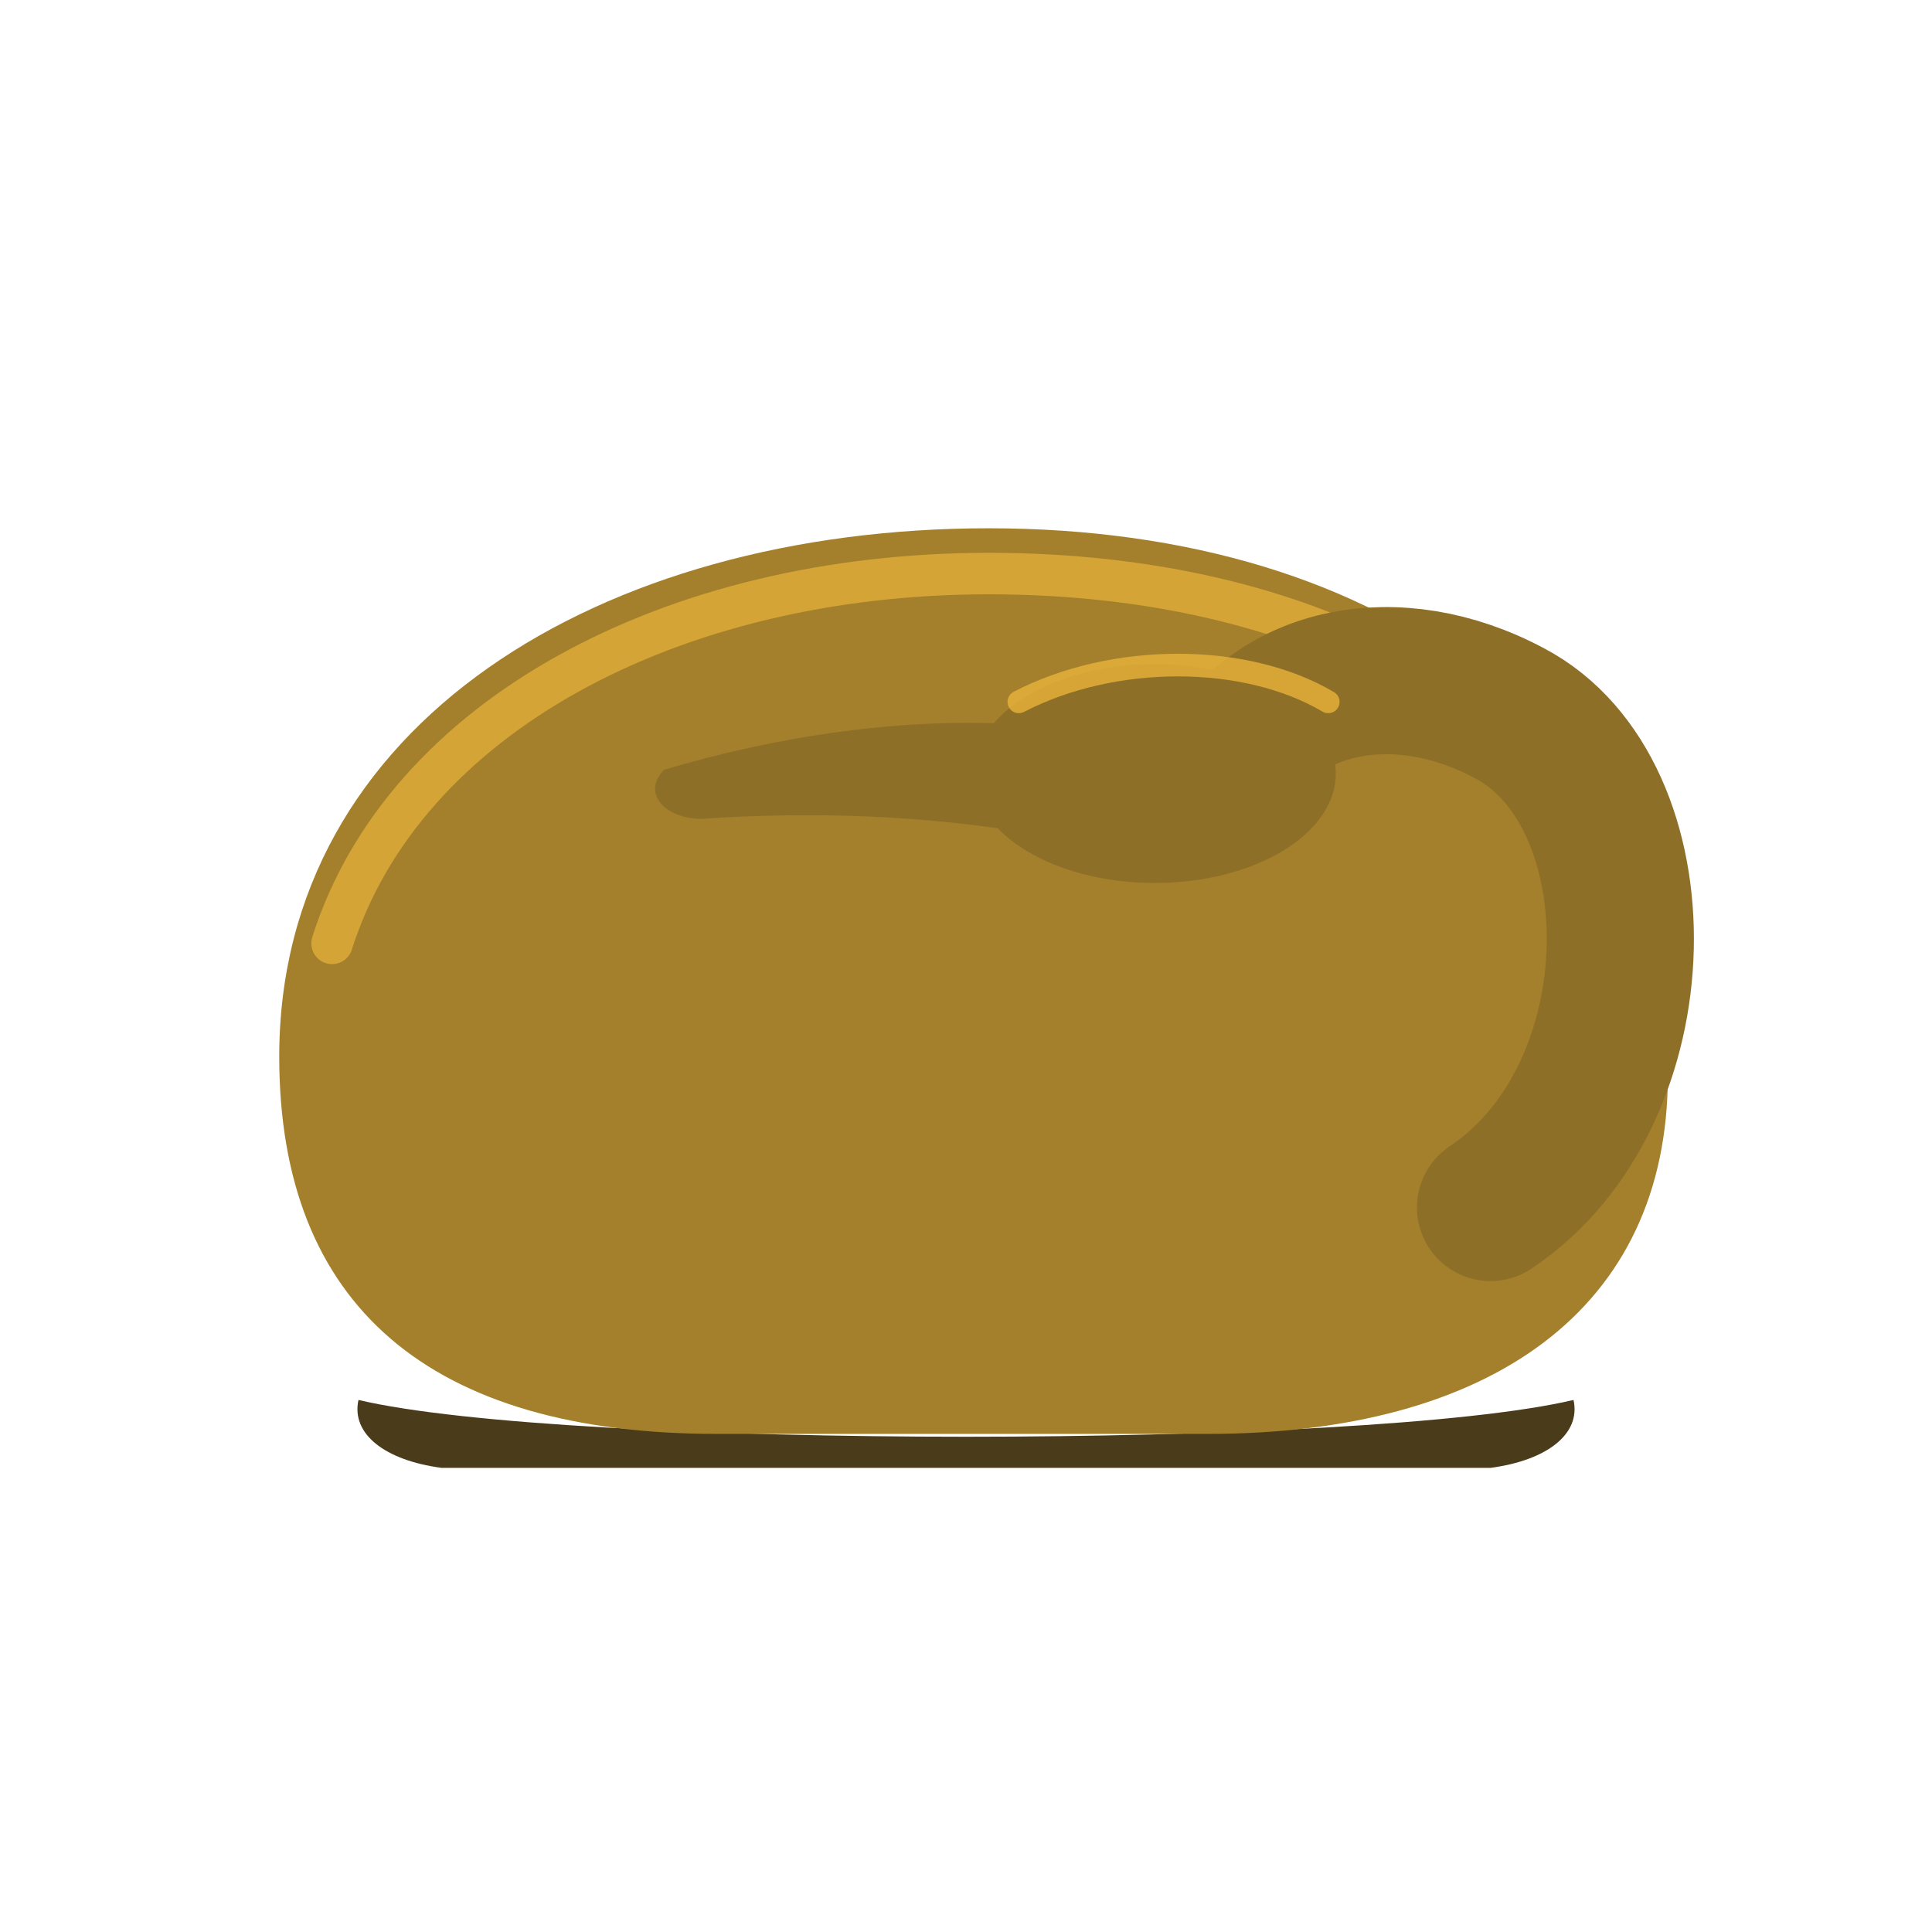
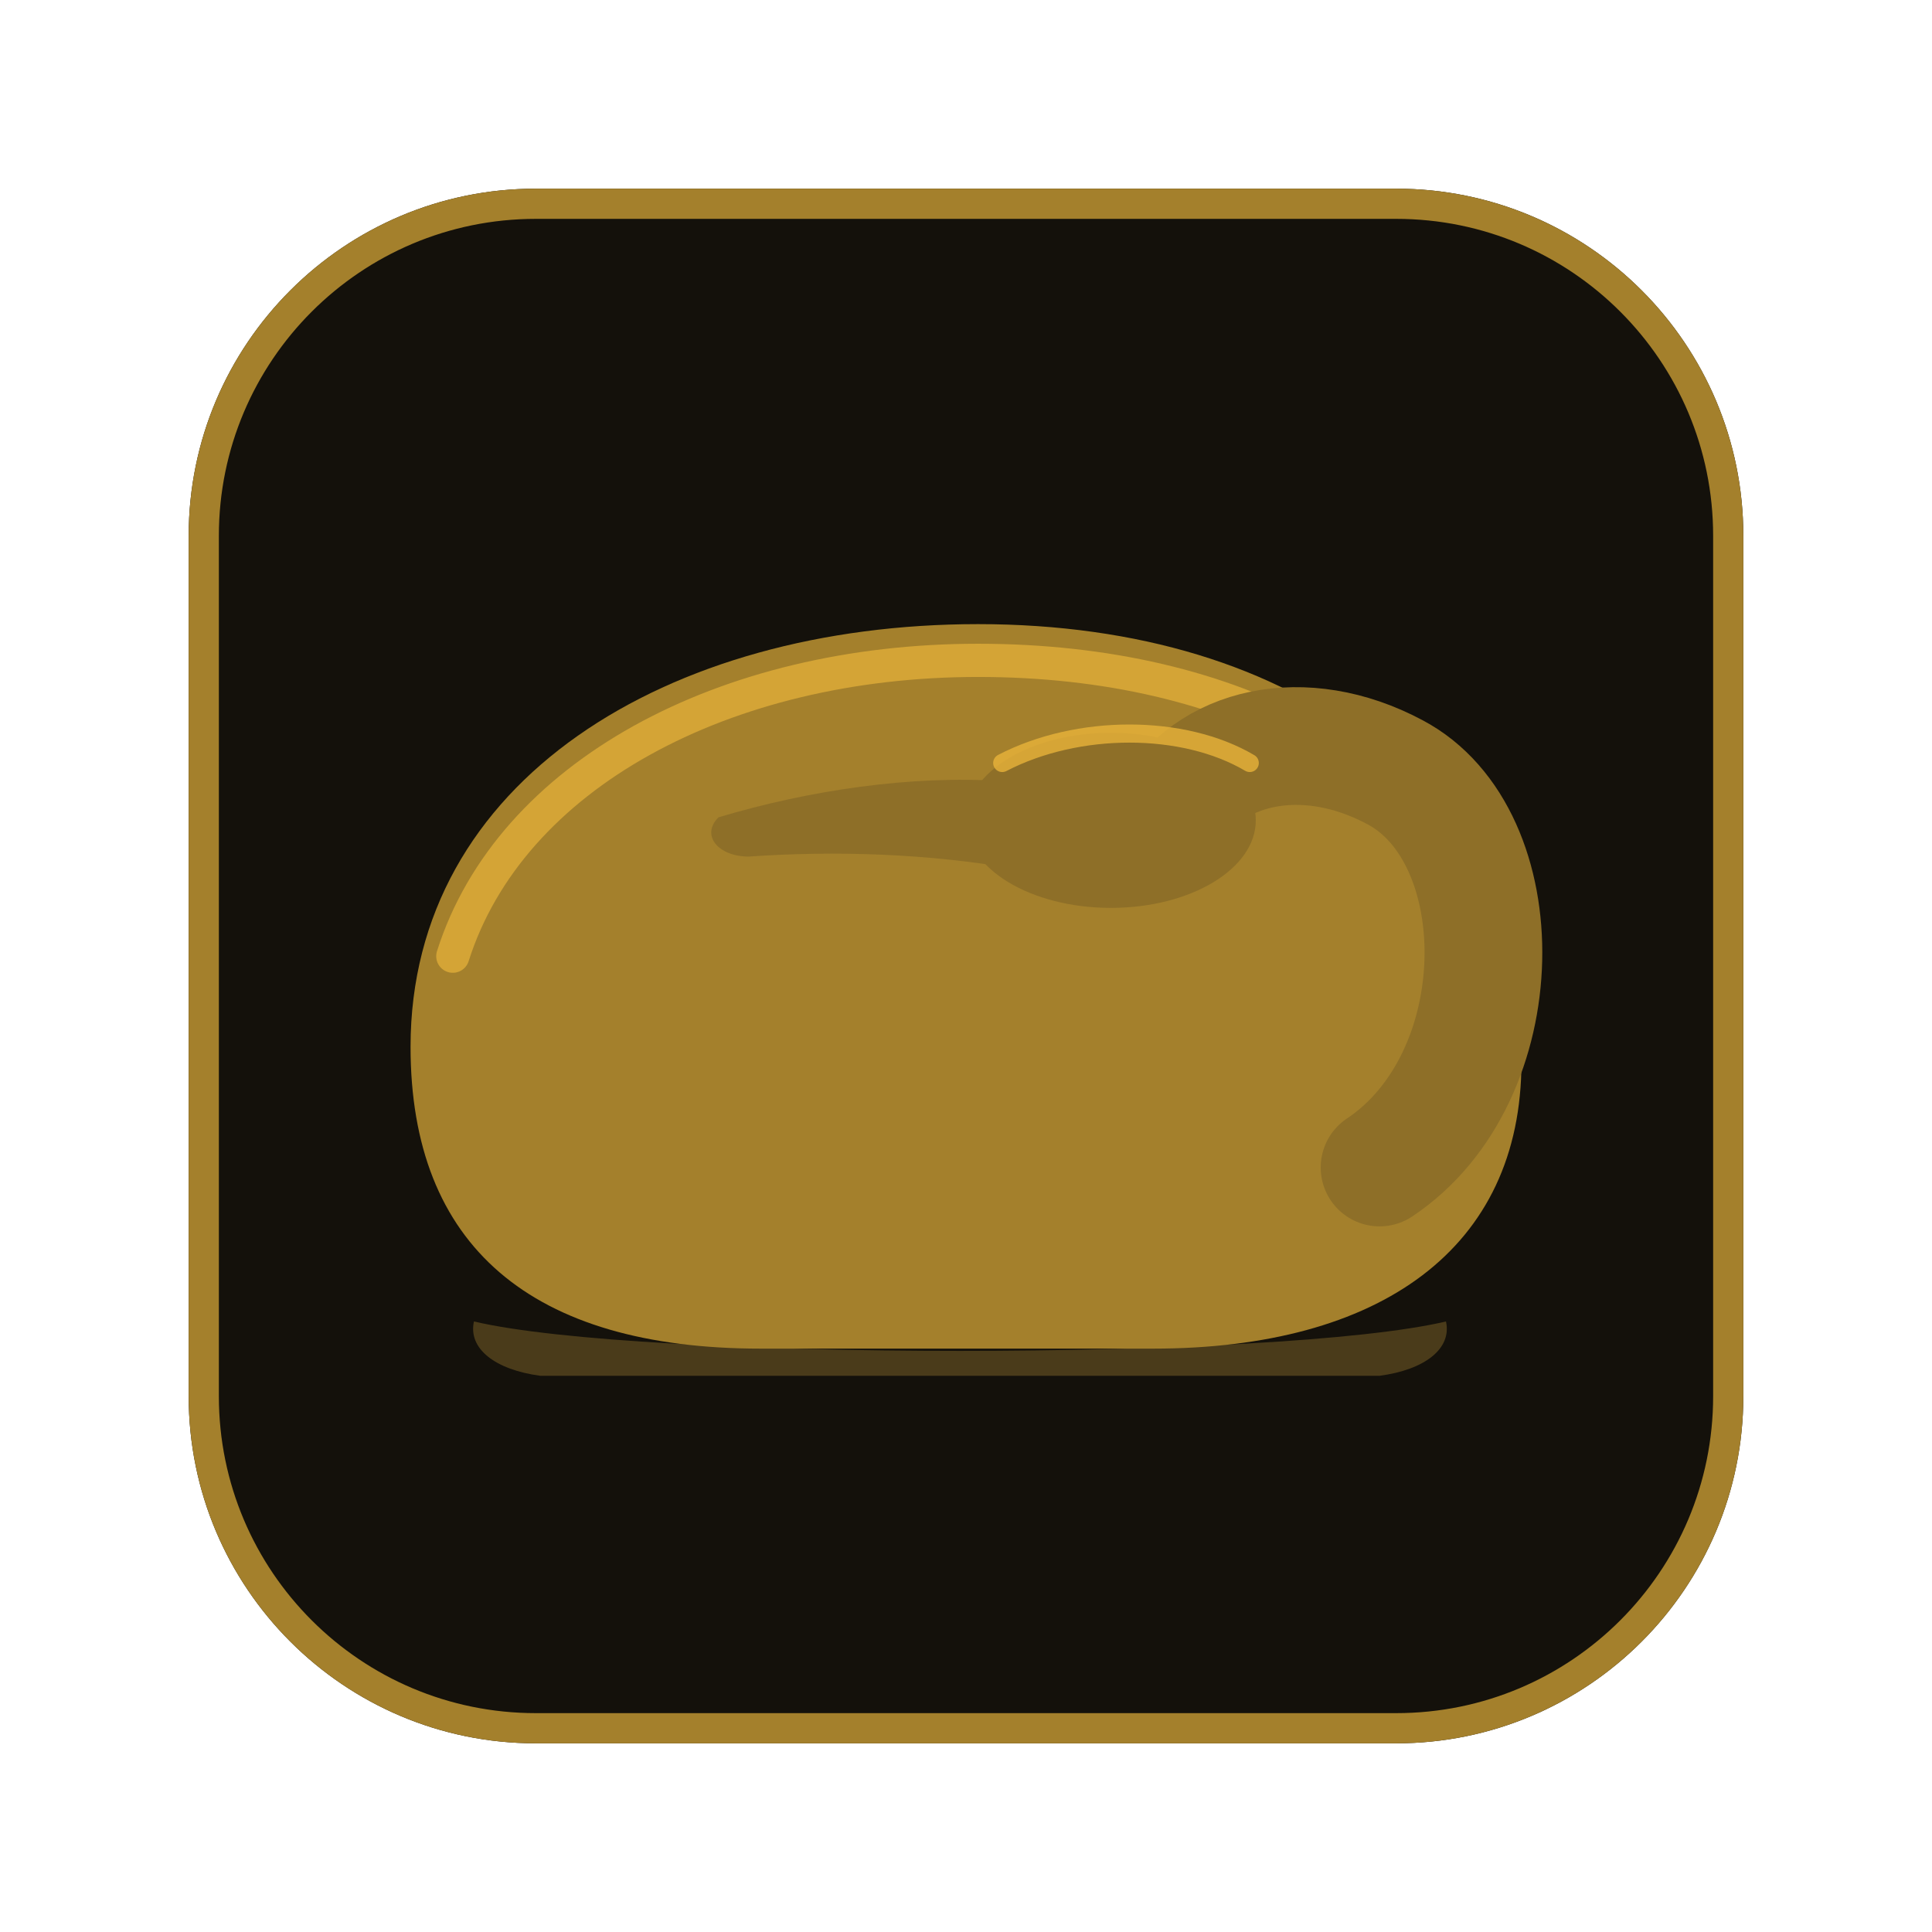
<svg xmlns="http://www.w3.org/2000/svg" viewBox="0 0 1024 1024" width="1024" height="1024">
-   <path d="M190 742 C300 768 724 768 834 742 C838 760 820 774 790 778 L234 778 C204 774 186 760 190 742 Z" fill="#4a3b1a" />
-   <path d="M148 560 C148 384 318 280 524 280 C736 280 884 392 884 570 C884 694 790 760 640 760 L380 760 C228 760 148 692 148 560 Z" fill="#a4802c" />
-   <path d="M176 500 C214 380 356 304 524 304 C694 304 826 376 862 494" fill="none" stroke="#e8b33a" stroke-width="22" stroke-linecap="round" opacity=".7" />
-   <g fill="#8e6f28">
-     <path d="M790 640 C880 580 880 420 800 378 C740 346 676 360 650 408" fill="none" stroke="#8e6f28" stroke-width="78" stroke-linecap="round" />
-     <ellipse cx="612" cy="410" rx="96" ry="58" />
-     <path d="M540 384 C480 380 412 390 352 408 C340 420 352 434 372 434 C430 430 490 432 548 442 Z" />
+   <rect x="100" y="100" width="824" height="824" rx="184" fill="#14110b" />
+   <rect x="108" y="108" width="808" height="808" rx="176" fill="none" stroke="#a4802c" stroke-width="16" />
+   <g transform="translate(512 530) scale(0.8) translate(-516 -529)">
+     <path d="M190 742 C300 768 724 768 834 742 C838 760 820 774 790 778 L234 778 C204 774 186 760 190 742 Z" fill="#4a3b1a" />
+     <path d="M148 560 C148 384 318 280 524 280 C736 280 884 392 884 570 C884 694 790 760 640 760 L380 760 C228 760 148 692 148 560 Z" fill="#a4802c" />
+     <path d="M176 500 C214 380 356 304 524 304 C694 304 826 376 862 494" fill="none" stroke="#e8b33a" stroke-width="22" stroke-linecap="round" opacity=".7" />
+     <g fill="#8e6f28">
+       <path d="M790 640 C880 580 880 420 800 378 C740 346 676 360 650 408" fill="none" stroke="#8e6f28" stroke-width="78" stroke-linecap="round" />
+       <ellipse cx="612" cy="410" rx="96" ry="58" />
+       <path d="M540 384 C480 380 412 390 352 408 C340 420 352 434 372 434 C430 430 490 432 548 442 Z" />
+     </g>
+     <path d="M540 372 C590 346 660 346 704 372" fill="none" stroke="#e8b33a" stroke-width="12" stroke-linecap="round" opacity=".8" />
  </g>
-   <path d="M540 372 C590 346 660 346 704 372" fill="none" stroke="#e8b33a" stroke-width="12" stroke-linecap="round" opacity=".8" />
</svg>
